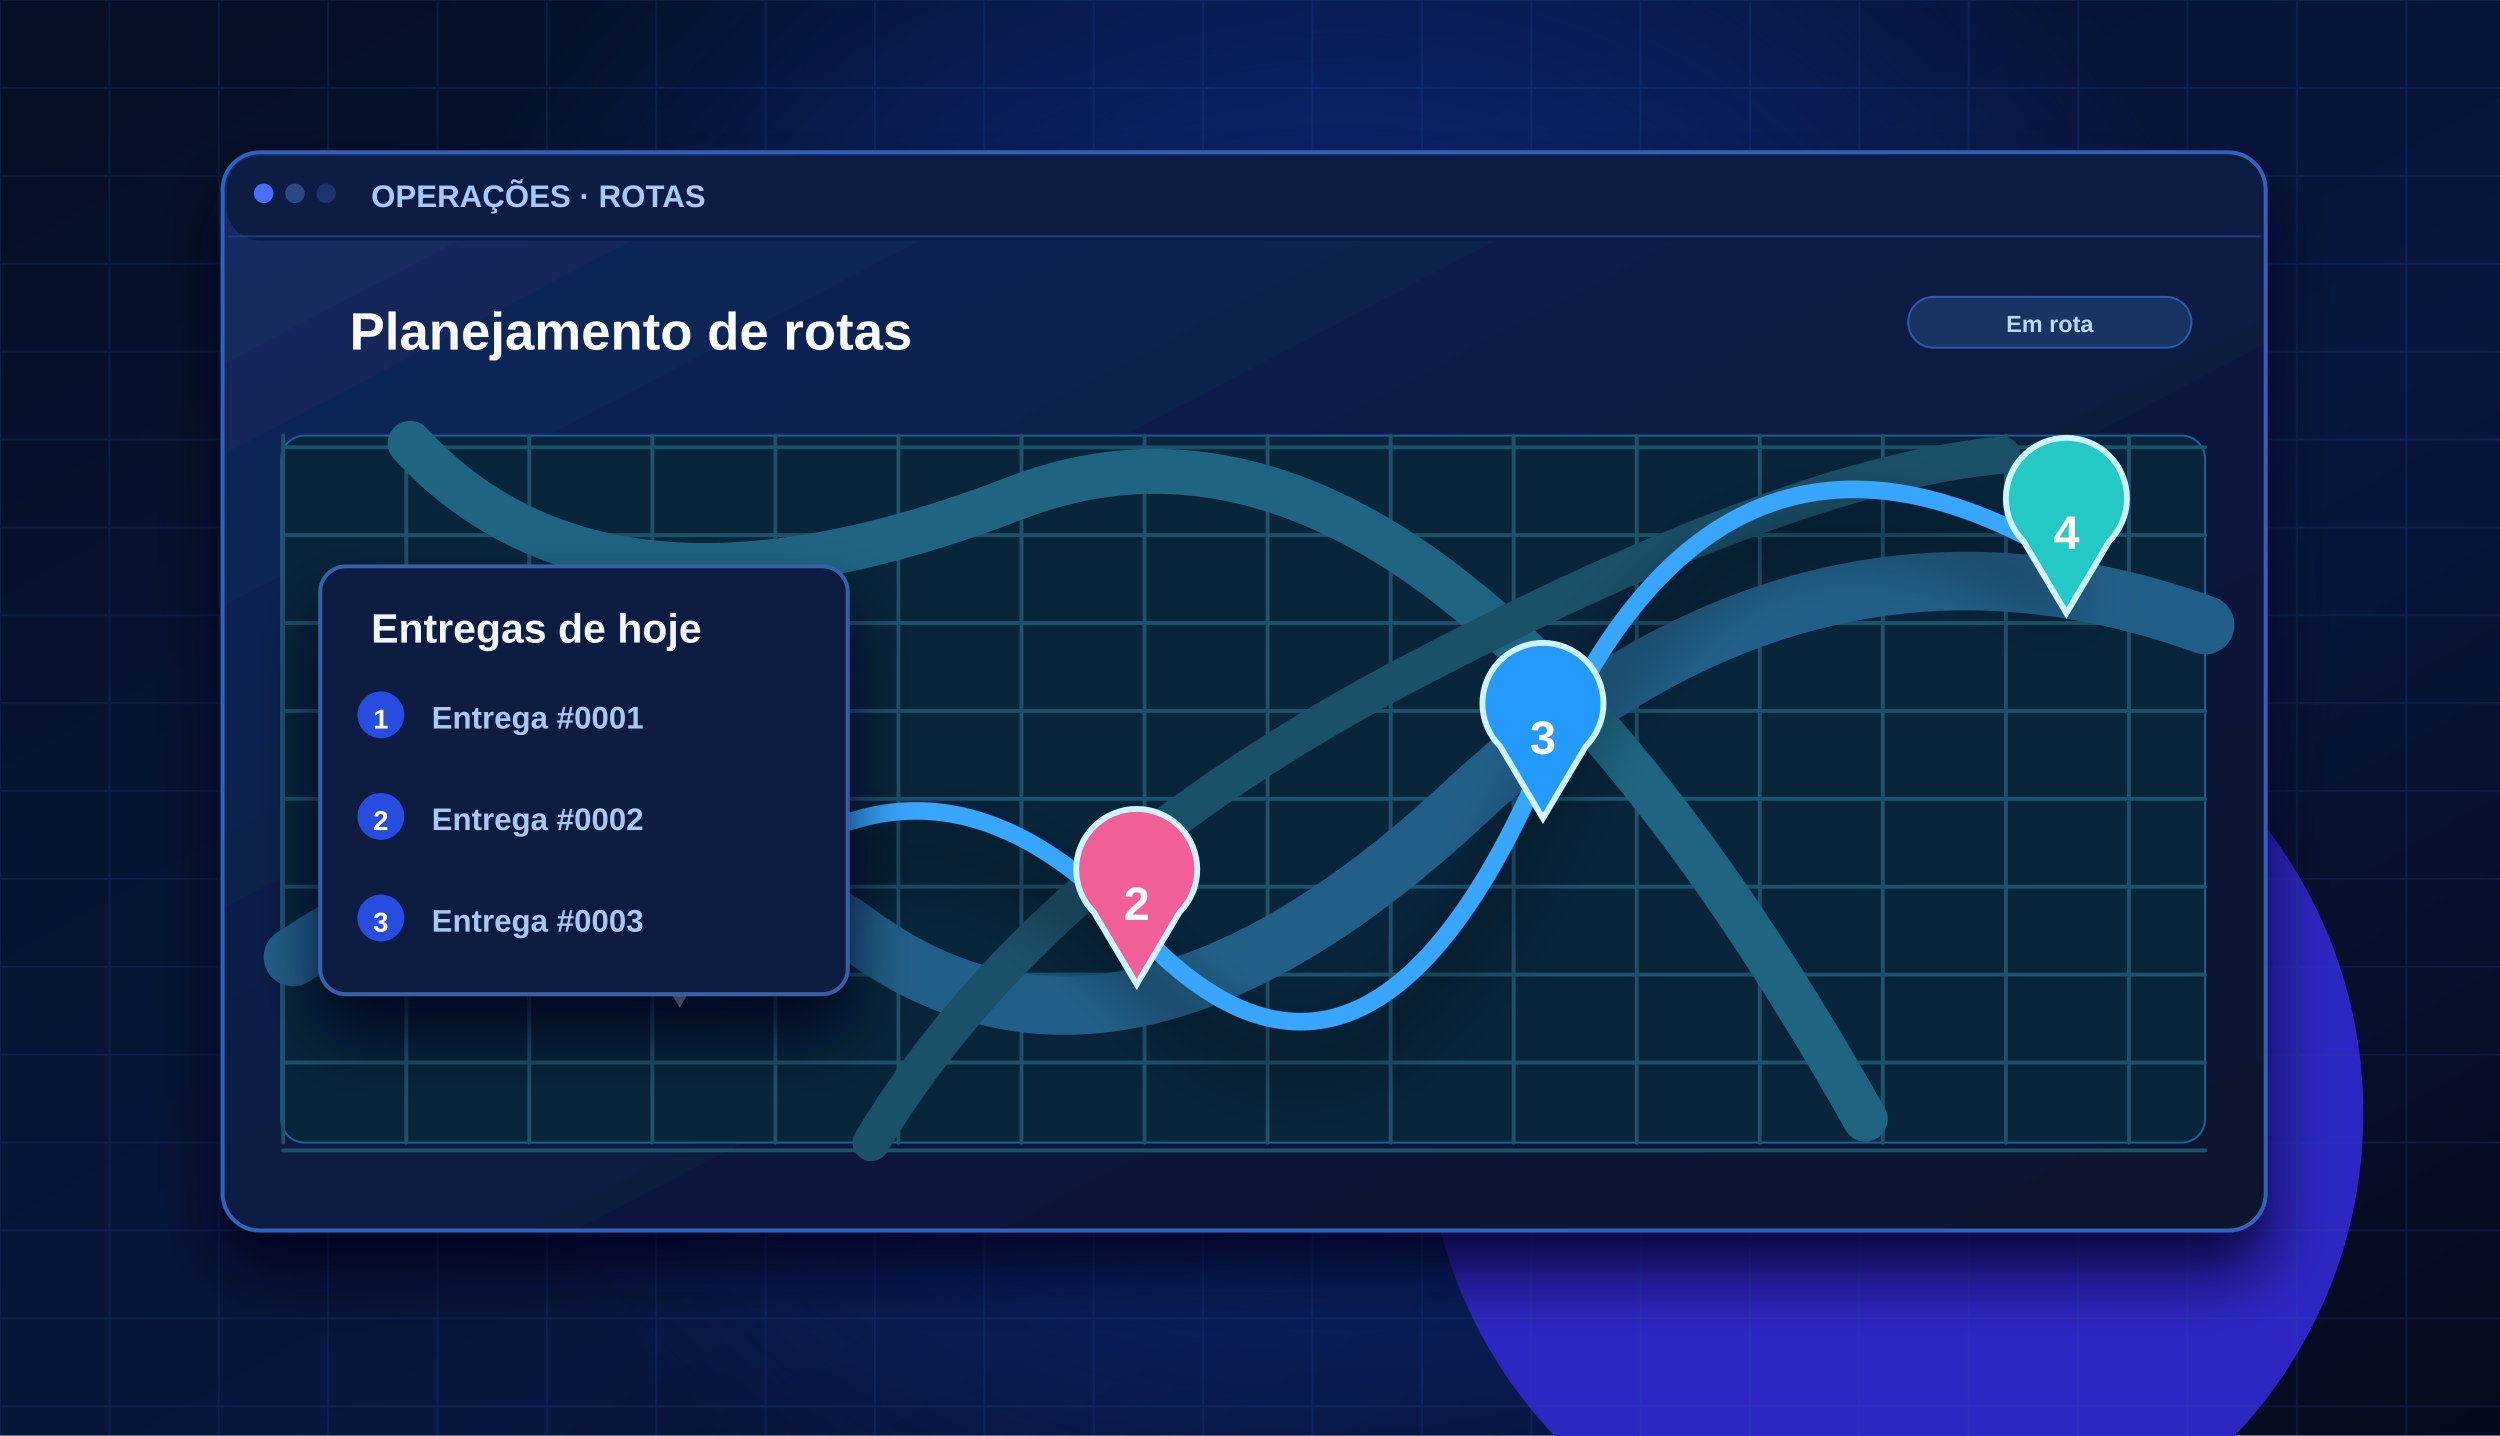
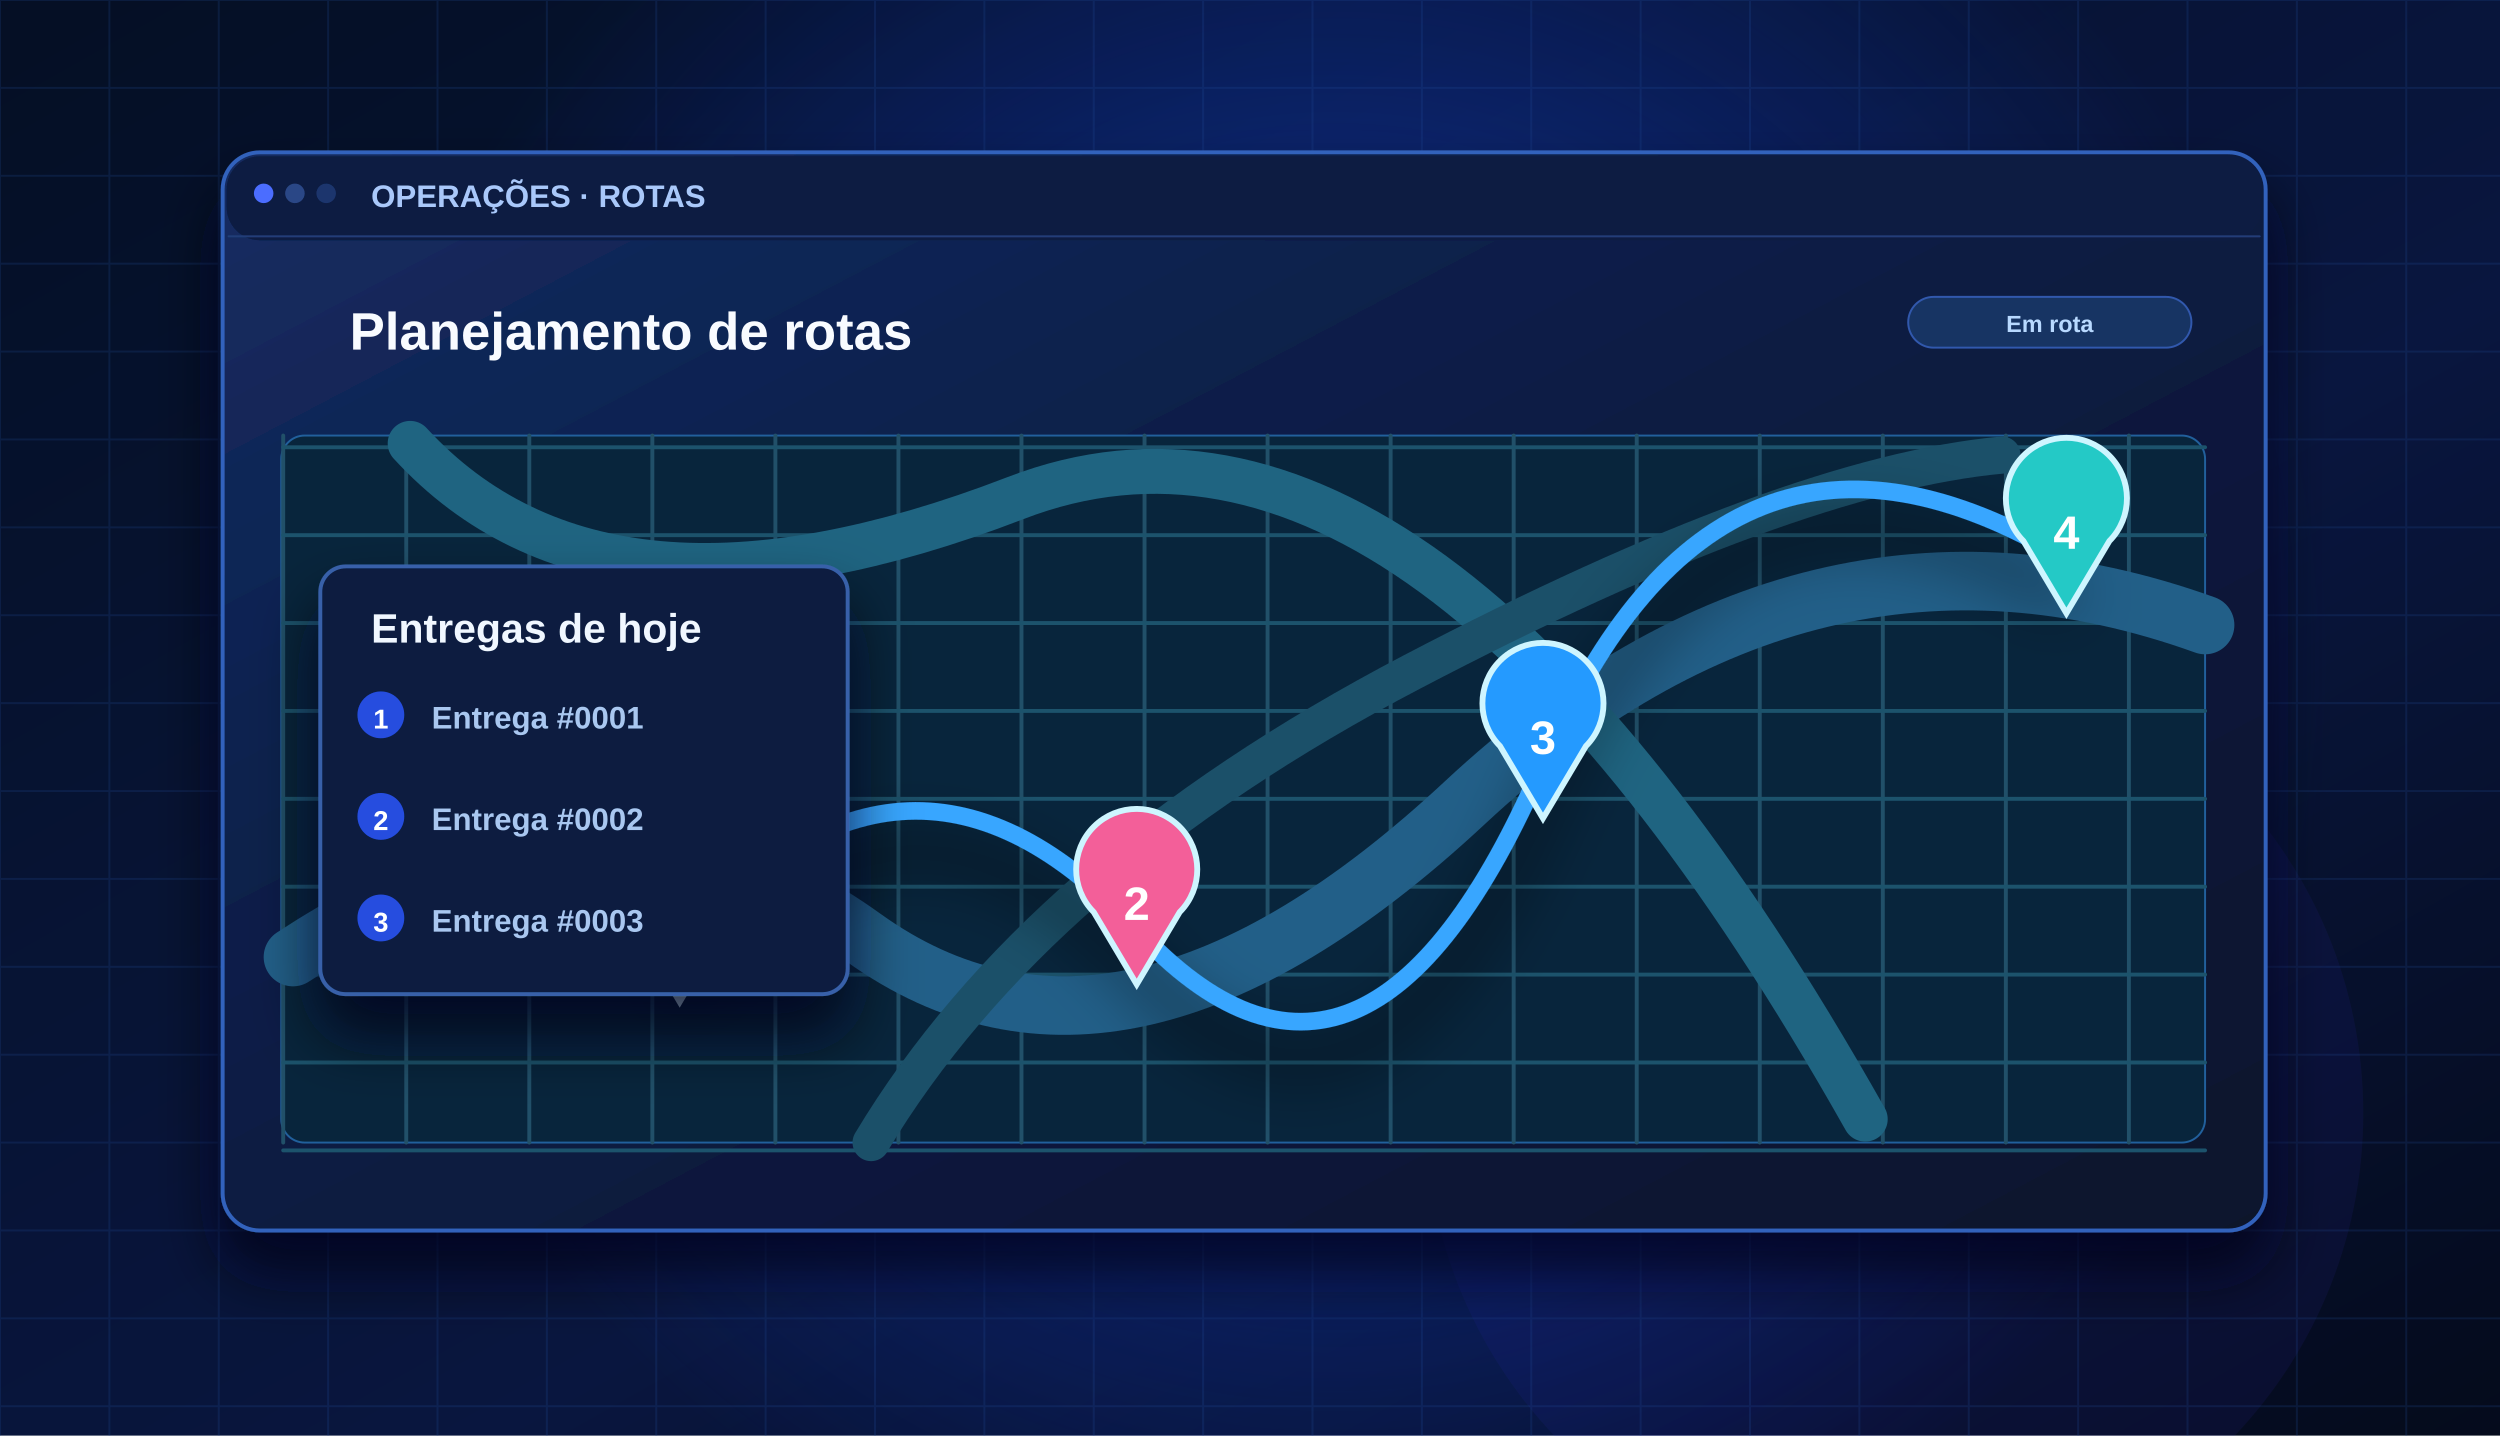
<svg xmlns="http://www.w3.org/2000/svg" width="1280" height="735" viewBox="0 0 1280 735" role="img">
  <defs>
    <linearGradient id="back" x1="0" x2="1" y1="0" y2="1">
      <stop stop-color="#041026" />
      <stop offset=".6" stop-color="#091844" />
      <stop offset="1" stop-color="#040b1c" />
    </linearGradient>
    <linearGradient id="panel" x1="0" y1="0" x2="1" y2="1">
      <stop stop-color="#142c61" />
      <stop offset=".45" stop-color="#0c1c44" />
      <stop offset="1" stop-color="#08122c" />
    </linearGradient>
    <linearGradient id="bar" x1="0" x2=".1" y1="1" y2="0">
      <stop stop-color="#4836d9" />
      <stop offset=".68" stop-color="#6558fc" />
      <stop offset="1" stop-color="#a69eff" />
    </linearGradient>
    <linearGradient id="green" x1="0" y1="1" x2="1" y2="0">
      <stop stop-color="#047e68" />
      <stop offset="1" stop-color="#50e7aa" />
    </linearGradient>
    <linearGradient id="blue" x1="0" x2="1" y1="1" y2="0">
      <stop stop-color="#123aff" />
      <stop offset="1" stop-color="#36caff" />
    </linearGradient>
    <radialGradient id="rad">
      <stop stop-color="#134ff3" stop-opacity=".7" />
      <stop offset="1" stop-color="#1241e0" stop-opacity="0" />
    </radialGradient>
    <filter id="shadow" x="-35%" y="-35%" width="175%" height="185%">
      <feDropShadow dx="0" dy="20" stdDeviation="16" flood-color="#010613" flood-opacity=".8" />
    </filter>
    <filter id="glow" x="-70%" y="-70%" width="240%" height="240%">
      <feGaussianBlur stdDeviation="26" />
    </filter>
  </defs>
  <rect x="0" y="0" width="1280" height="735" rx="0" fill="url(#back)" />
  <circle cx="684" cy="336" r="515" fill="url(#rad)" />
-   <circle cx="970" cy="570" r="240" fill="#332ad8" />
+   <circle cx="970" cy="570" r="240" fill="#332ad8" opacity=".10" />
  <rect x="0" y="0" width="1280" height="735" rx="0" fill="#060c1d" opacity=".12" />
  <g opacity=".2">
    <path d="M0 0L1280 0" stroke="#2250a2" stroke-width="1" stroke-linecap="round" />
    <path d="M0 45L1280 45" stroke="#2250a2" stroke-width="1" stroke-linecap="round" />
    <path d="M0 90L1280 90" stroke="#2250a2" stroke-width="1" stroke-linecap="round" />
    <path d="M0 135L1280 135" stroke="#2250a2" stroke-width="1" stroke-linecap="round" />
    <path d="M0 180L1280 180" stroke="#2250a2" stroke-width="1" stroke-linecap="round" />
    <path d="M0 225L1280 225" stroke="#2250a2" stroke-width="1" stroke-linecap="round" />
    <path d="M0 270L1280 270" stroke="#2250a2" stroke-width="1" stroke-linecap="round" />
    <path d="M0 315L1280 315" stroke="#2250a2" stroke-width="1" stroke-linecap="round" />
    <path d="M0 360L1280 360" stroke="#2250a2" stroke-width="1" stroke-linecap="round" />
    <path d="M0 405L1280 405" stroke="#2250a2" stroke-width="1" stroke-linecap="round" />
    <path d="M0 450L1280 450" stroke="#2250a2" stroke-width="1" stroke-linecap="round" />
    <path d="M0 495L1280 495" stroke="#2250a2" stroke-width="1" stroke-linecap="round" />
    <path d="M0 540L1280 540" stroke="#2250a2" stroke-width="1" stroke-linecap="round" />
    <path d="M0 585L1280 585" stroke="#2250a2" stroke-width="1" stroke-linecap="round" />
    <path d="M0 630L1280 630" stroke="#2250a2" stroke-width="1" stroke-linecap="round" />
    <path d="M0 675L1280 675" stroke="#2250a2" stroke-width="1" stroke-linecap="round" />
    <path d="M0 720L1280 720" stroke="#2250a2" stroke-width="1" stroke-linecap="round" />
    <path d="M0 765L1280 765" stroke="#2250a2" stroke-width="1" stroke-linecap="round" />
    <path d="M0 810L1280 810" stroke="#2250a2" stroke-width="1" stroke-linecap="round" />
    <path d="M0 0L0 735" stroke="#2250a2" stroke-width="1" stroke-linecap="round" />
    <path d="M56 0L56 735" stroke="#2250a2" stroke-width="1" stroke-linecap="round" />
    <path d="M112 0L112 735" stroke="#2250a2" stroke-width="1" stroke-linecap="round" />
    <path d="M168 0L168 735" stroke="#2250a2" stroke-width="1" stroke-linecap="round" />
    <path d="M224 0L224 735" stroke="#2250a2" stroke-width="1" stroke-linecap="round" />
    <path d="M280 0L280 735" stroke="#2250a2" stroke-width="1" stroke-linecap="round" />
    <path d="M336 0L336 735" stroke="#2250a2" stroke-width="1" stroke-linecap="round" />
    <path d="M392 0L392 735" stroke="#2250a2" stroke-width="1" stroke-linecap="round" />
    <path d="M448 0L448 735" stroke="#2250a2" stroke-width="1" stroke-linecap="round" />
    <path d="M504 0L504 735" stroke="#2250a2" stroke-width="1" stroke-linecap="round" />
    <path d="M560 0L560 735" stroke="#2250a2" stroke-width="1" stroke-linecap="round" />
    <path d="M616 0L616 735" stroke="#2250a2" stroke-width="1" stroke-linecap="round" />
    <path d="M672 0L672 735" stroke="#2250a2" stroke-width="1" stroke-linecap="round" />
    <path d="M728 0L728 735" stroke="#2250a2" stroke-width="1" stroke-linecap="round" />
    <path d="M784 0L784 735" stroke="#2250a2" stroke-width="1" stroke-linecap="round" />
    <path d="M840 0L840 735" stroke="#2250a2" stroke-width="1" stroke-linecap="round" />
    <path d="M896 0L896 735" stroke="#2250a2" stroke-width="1" stroke-linecap="round" />
    <path d="M952 0L952 735" stroke="#2250a2" stroke-width="1" stroke-linecap="round" />
    <path d="M1008 0L1008 735" stroke="#2250a2" stroke-width="1" stroke-linecap="round" />
    <path d="M1064 0L1064 735" stroke="#2250a2" stroke-width="1" stroke-linecap="round" />
    <path d="M1120 0L1120 735" stroke="#2250a2" stroke-width="1" stroke-linecap="round" />
    <path d="M1176 0L1176 735" stroke="#2250a2" stroke-width="1" stroke-linecap="round" />
    <path d="M1232 0L1232 735" stroke="#2250a2" stroke-width="1" stroke-linecap="round" />
    <path d="M1288 0L1288 735" stroke="#2250a2" stroke-width="1" stroke-linecap="round" />
  </g>
  <g filter="url(#shadow)">
    <rect x="114" y="78" width="1046" height="552" rx="19" fill="url(#panel)" stroke="#3262bc" stroke-width="2" />
    <rect x="116" y="80" width="1042" height="43" rx="17" fill="#0b1c42" />
    <path d="M117 121L1157 121" stroke="#223e78" stroke-width="1" stroke-linecap="round" />
    <circle cx="135" cy="99" r="5" fill="#4c6dff" />
    <circle cx="151" cy="99" r="5" fill="#2c4786" />
    <circle cx="167" cy="99" r="5" fill="#1b356d" />
    <text x="190" y="106" fill="#a9c8fa" font-family="Arial,Helvetica,sans-serif" font-size="16" font-weight="700" text-anchor="start">OPERAÇÕES · ROTAS</text>
  </g>
  <text x="179" y="179" fill="#f8fbff" font-family="Arial,Helvetica,sans-serif" font-size="27" font-weight="800" text-anchor="start">Planejamento de rotas</text>
  <rect x="977" y="152" width="145" height="26" rx="13" fill="#173463" stroke="#3158ad" stroke-width="1" />
  <text x="1049.5" y="170" fill="#b8d9ff" font-family="Arial,Helvetica,sans-serif" font-size="12" font-weight="700" text-anchor="middle">Em rota</text>
  <rect x="144" y="223" width="985" height="362" rx="12" fill="#08253c" stroke="#21609c" stroke-width="1" />
  <path d="M145 223L145 585" stroke="#215069" stroke-width="2" stroke-linecap="round" />
  <path d="M208 223L208 585" stroke="#215069" stroke-width="2" stroke-linecap="round" />
  <path d="M271 223L271 585" stroke="#215069" stroke-width="2" stroke-linecap="round" />
  <path d="M334 223L334 585" stroke="#215069" stroke-width="2" stroke-linecap="round" />
  <path d="M397 223L397 585" stroke="#215069" stroke-width="2" stroke-linecap="round" />
  <path d="M460 223L460 585" stroke="#215069" stroke-width="2" stroke-linecap="round" />
  <path d="M523 223L523 585" stroke="#215069" stroke-width="2" stroke-linecap="round" />
  <path d="M586 223L586 585" stroke="#215069" stroke-width="2" stroke-linecap="round" />
  <path d="M649 223L649 585" stroke="#215069" stroke-width="2" stroke-linecap="round" />
  <path d="M712 223L712 585" stroke="#215069" stroke-width="2" stroke-linecap="round" />
  <path d="M775 223L775 585" stroke="#215069" stroke-width="2" stroke-linecap="round" />
  <path d="M838 223L838 585" stroke="#215069" stroke-width="2" stroke-linecap="round" />
  <path d="M901 223L901 585" stroke="#215069" stroke-width="2" stroke-linecap="round" />
  <path d="M964 223L964 585" stroke="#215069" stroke-width="2" stroke-linecap="round" />
  <path d="M1027 223L1027 585" stroke="#215069" stroke-width="2" stroke-linecap="round" />
  <path d="M1090 223L1090 585" stroke="#215069" stroke-width="2" stroke-linecap="round" />
  <path d="M145 229L1129 229" stroke="#1c536c" stroke-width="2" stroke-linecap="round" />
  <path d="M145 274L1129 274" stroke="#1c536c" stroke-width="2" stroke-linecap="round" />
  <path d="M145 319L1129 319" stroke="#1c536c" stroke-width="2" stroke-linecap="round" />
  <path d="M145 364L1129 364" stroke="#1c536c" stroke-width="2" stroke-linecap="round" />
  <path d="M145 409L1129 409" stroke="#1c536c" stroke-width="2" stroke-linecap="round" />
  <path d="M145 454L1129 454" stroke="#1c536c" stroke-width="2" stroke-linecap="round" />
  <path d="M145 499L1129 499" stroke="#1c536c" stroke-width="2" stroke-linecap="round" />
  <path d="M145 544L1129 544" stroke="#1c536c" stroke-width="2" stroke-linecap="round" />
  <path d="M145 589L1129 589" stroke="#1c536c" stroke-width="2" stroke-linecap="round" />
  <g fill="none" stroke-linecap="round">
    <path d="M150 490Q310 385 442 480T750 411T1129 320" stroke="#225f88" stroke-width="30" />
    <path d="M210 227Q310 336 520 255T955 573" stroke="#1f6481" stroke-width="23" />
    <path d="M446 585Q530 445 723 344T1025 233" stroke="#1b5069" stroke-width="19" />
  </g>
  <path d="M348 485Q465 350 582 476T790 391T1058 286" stroke="#39a6ff" stroke-width="9" fill="none" stroke-linecap="round" filter="url(#shadow)" />
  <path d="M348 513l-22-37a31 31 0 1 1 44 0z" fill="#8a69ff" stroke="#cef5ff" stroke-width="3" />
  <text x="348" y="480" fill="white" font-family="Arial,Helvetica,sans-serif" font-size="24" font-weight="800" text-anchor="middle">1</text>
  <path d="M582 504l-22-37a31 31 0 1 1 44 0z" fill="#f35f99" stroke="#cef5ff" stroke-width="3" />
  <text x="582" y="471" fill="white" font-family="Arial,Helvetica,sans-serif" font-size="24" font-weight="800" text-anchor="middle">2</text>
  <path d="M790 419l-22-37a31 31 0 1 1 44 0z" fill="#249aff" stroke="#cef5ff" stroke-width="3" />
  <text x="790" y="386" fill="white" font-family="Arial,Helvetica,sans-serif" font-size="24" font-weight="800" text-anchor="middle">3</text>
  <path d="M1058 314l-22-37a31 31 0 1 1 44 0z" fill="#24c9c6" stroke="#cef5ff" stroke-width="3" />
  <text x="1058" y="281" fill="white" font-family="Arial,Helvetica,sans-serif" font-size="24" font-weight="800" text-anchor="middle">4</text>
  <g filter="url(#shadow)">
    <rect x="164" y="290" width="270" height="219" rx="13" fill="#0a1c40" stroke="#3761a9" stroke-width="2" />
    <text x="190" y="329" fill="#f0f7ff" font-family="Arial,Helvetica,sans-serif" font-size="21" font-weight="750" text-anchor="start">Entregas de hoje</text>
    <circle cx="195" cy="366" r="12" fill="#254ddf" />
    <text x="195" y="373" fill="#ffffff" font-family="Arial,Helvetica,sans-serif" font-size="14" font-weight="750" text-anchor="middle">1</text>
    <text x="221" y="373" fill="#a9c7f0" font-family="Arial,Helvetica,sans-serif" font-size="16" font-weight="600" text-anchor="start">Entrega #0001</text>
    <circle cx="195" cy="418" r="12" fill="#254ddf" />
    <text x="195" y="425" fill="#ffffff" font-family="Arial,Helvetica,sans-serif" font-size="14" font-weight="750" text-anchor="middle">2</text>
    <text x="221" y="425" fill="#a9c7f0" font-family="Arial,Helvetica,sans-serif" font-size="16" font-weight="600" text-anchor="start">Entrega #0002</text>
    <circle cx="195" cy="470" r="12" fill="#254ddf" />
    <text x="195" y="477" fill="#ffffff" font-family="Arial,Helvetica,sans-serif" font-size="14" font-weight="750" text-anchor="middle">3</text>
    <text x="221" y="477" fill="#a9c7f0" font-family="Arial,Helvetica,sans-serif" font-size="16" font-weight="600" text-anchor="start">Entrega #0003</text>
  </g>
</svg>
